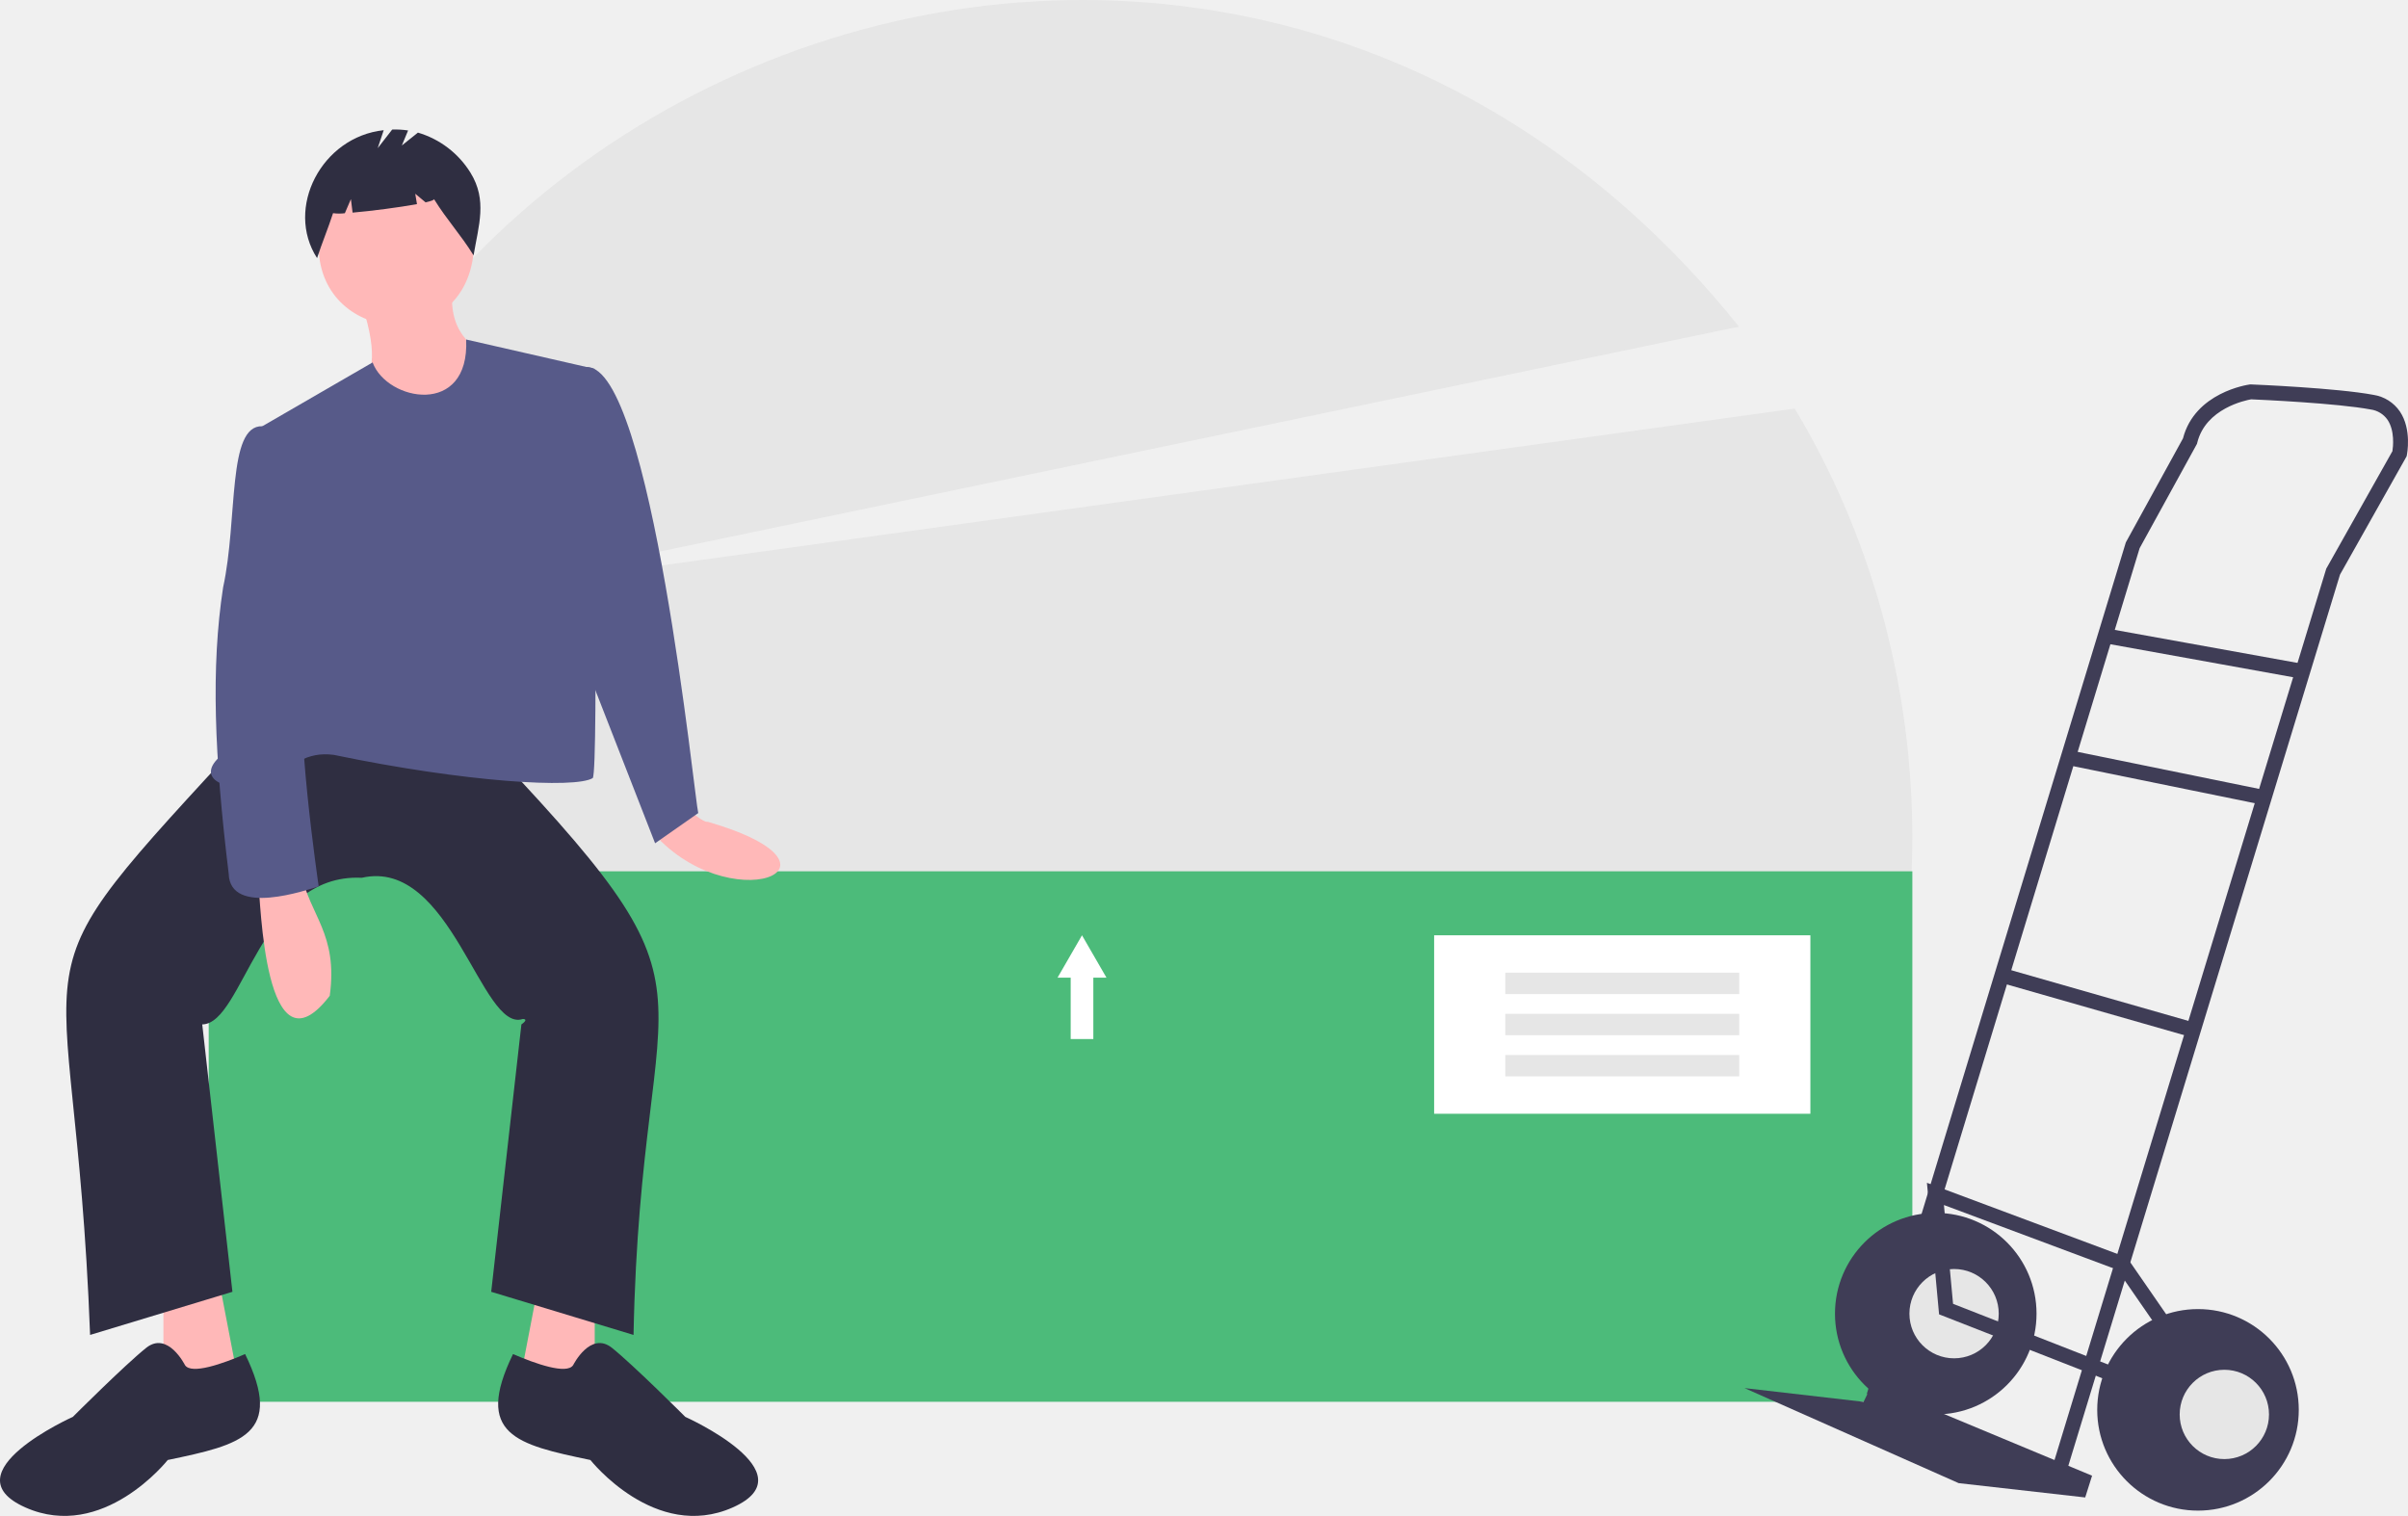
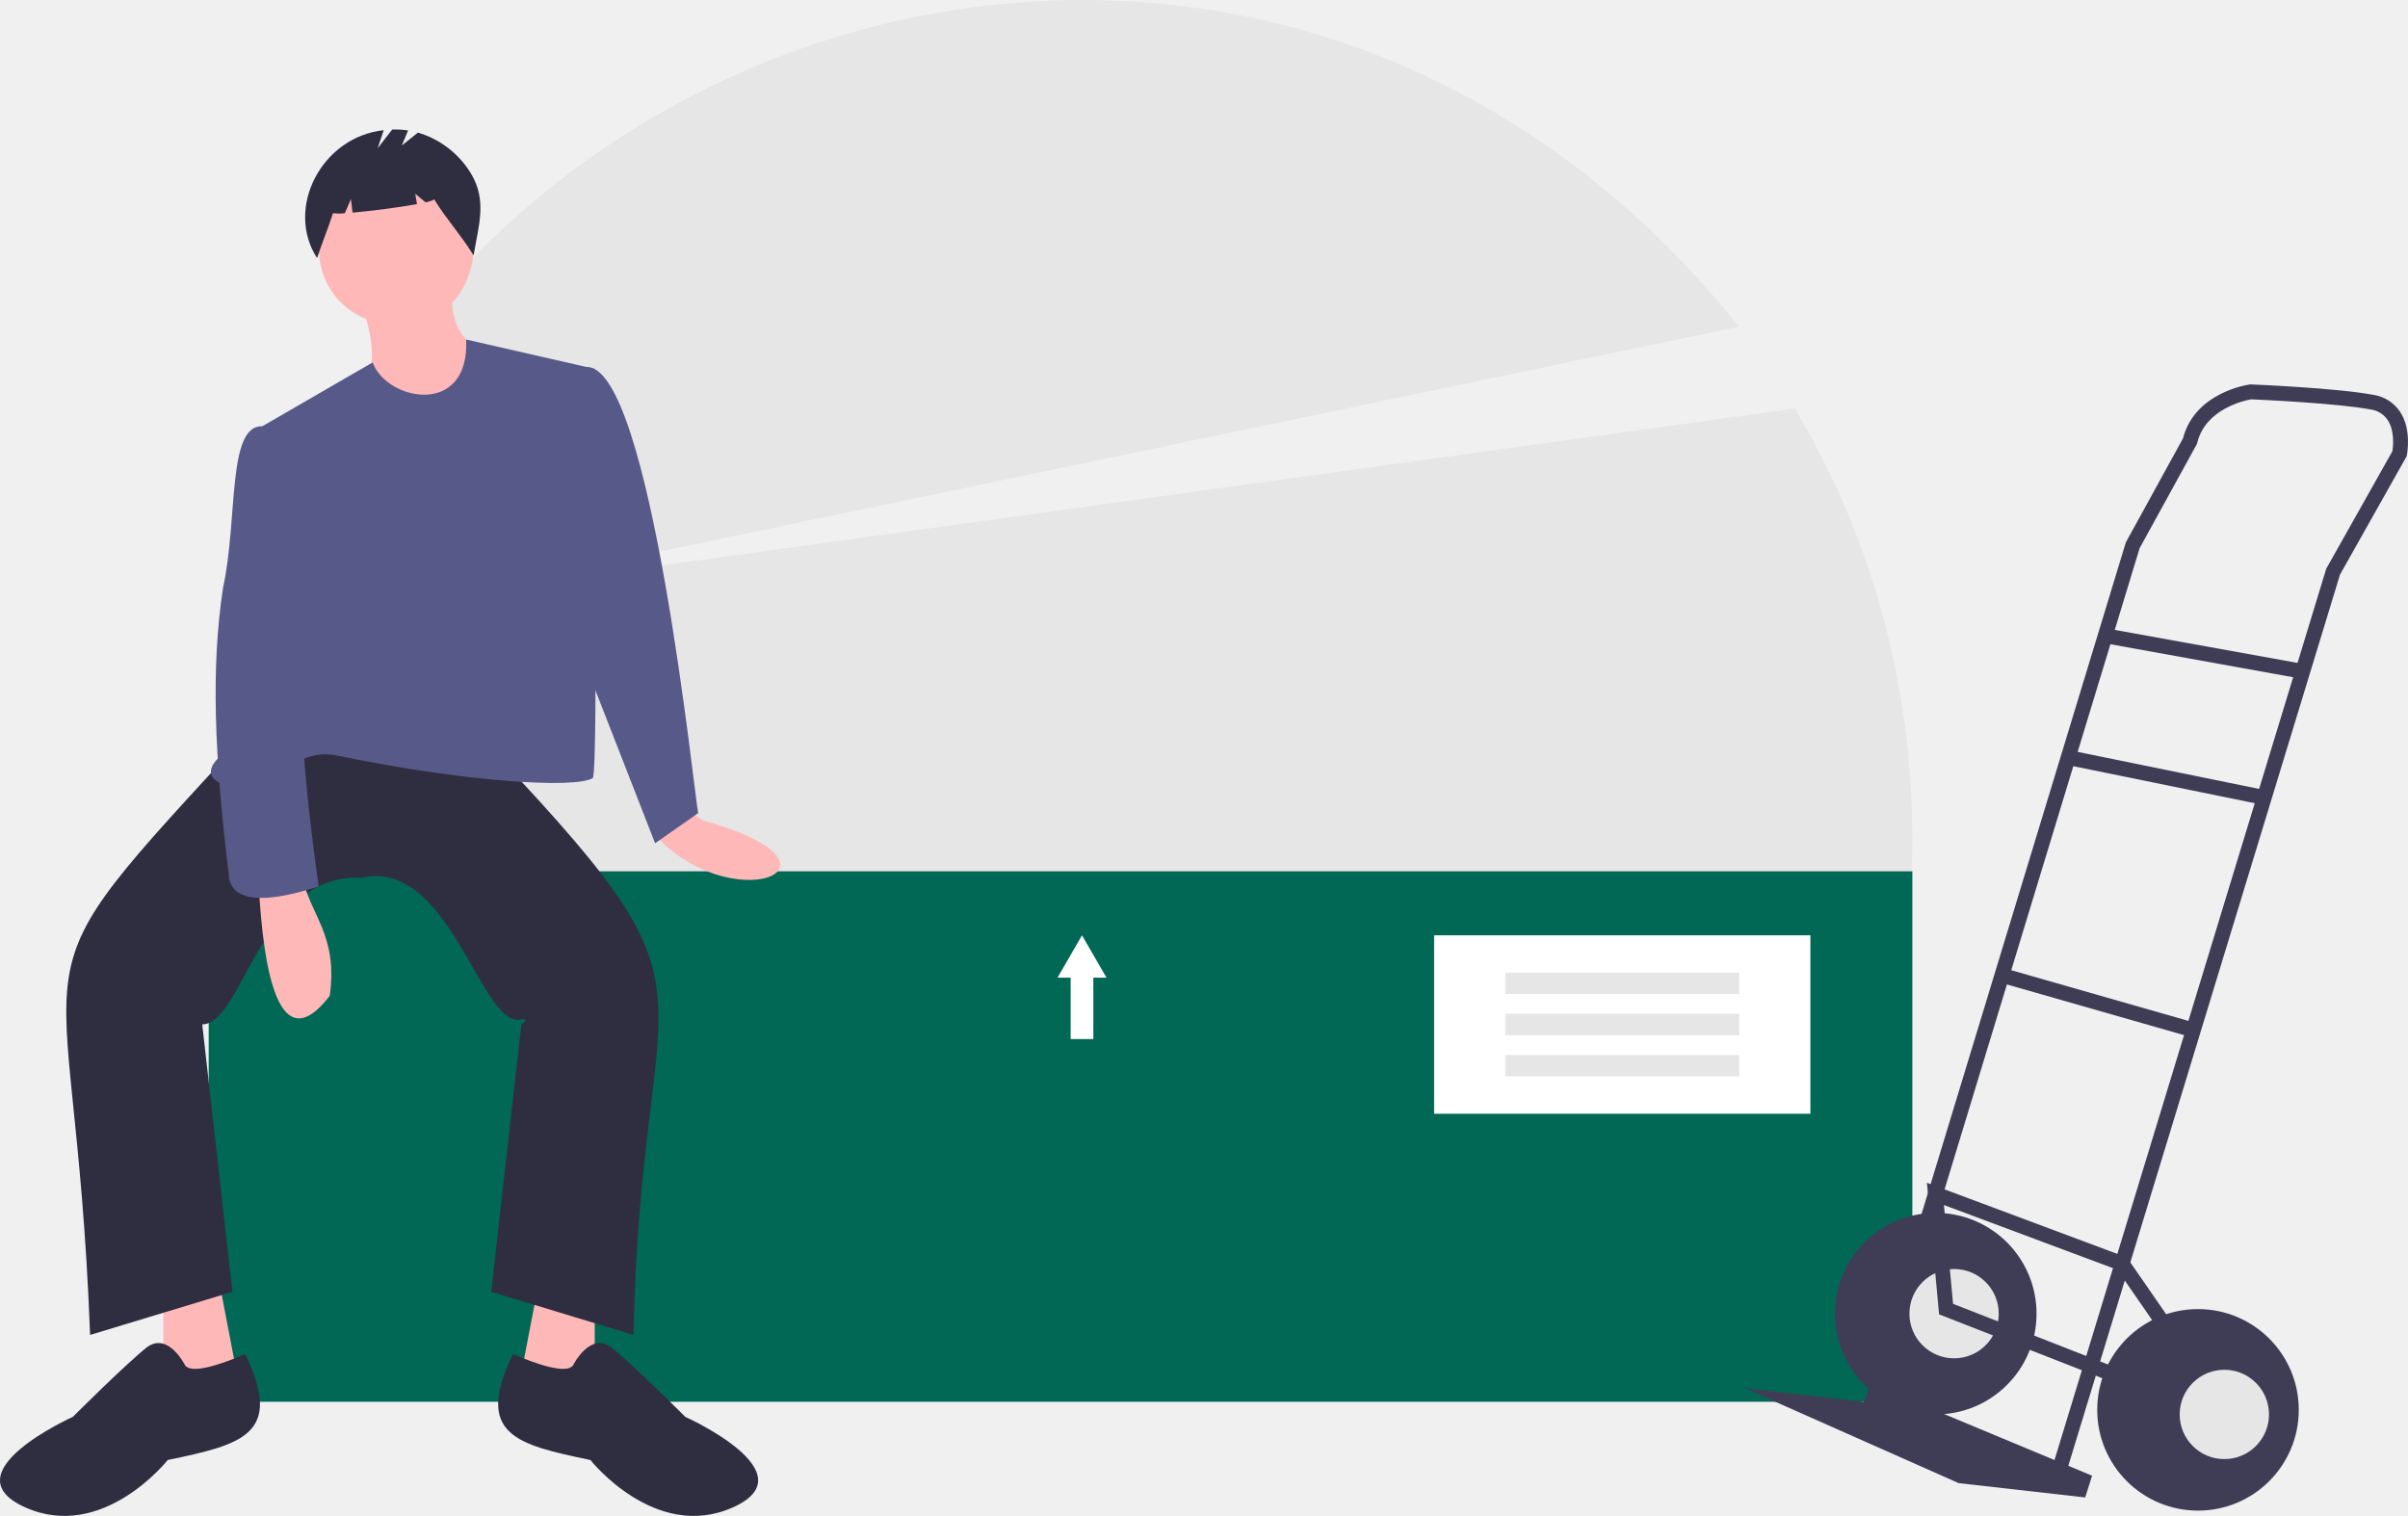
- <svg xmlns="http://www.w3.org/2000/svg" id="a1b0a4cf-944a-4145-95be-ec0eea83b7fc" data-name="Layer 1" width="885.558" height="557.519" viewBox="0 0 885.558 557.519">
+ <svg xmlns="http://www.w3.org/2000/svg" data-name="Layer 1" width="885.558" height="557.519" viewBox="0 0 885.558 557.519">
  <path d="M838.812,592.352C875.238,501.284,864.219,399.598,817.24,321.5L325.466,389.592l471.276-98.217c-198.623-247.685-585.213-83.398-547.948,229.321Z" transform="translate(-157.221 -171.2406)" fill="#e6e6e6" />
-   <rect x="76.753" y="320.445" width="626.526" height="195.095" fill="#4cbb7a" />
+   <rect x="76.753" y="320.445" width="626.526" height="195.095" fill="#006855" />
  <path d="M408.706,467.893c5.621,4.365,7.677,5.775,8.874,5.596,58,16.89,7.154,36.683-21.026,3.085Z" transform="translate(-157.221 -171.2406)" fill="#ffb8b8" />
  <polygon points="60.099 475.093 60.099 514.747 88.649 513.161 80.719 471.921 60.099 475.093" fill="#ffb8b8" />
  <polygon points="218.713 475.093 218.713 514.747 190.162 513.161 198.093 471.921 218.713 475.093" fill="#ffb8b8" />
  <path d="M288.696,441.722l42.826-1.586c98.794,103.571,61.432,79.949,58.687,222.06L337.866,646.334l11.103-98.341c.006-.004,2.929-1.953.499-1.997-15.196,5.222-26.284-59.437-59.186-51.931-37.441-1.791-43.536,53.75-58.687,53.929L242.698,646.334,190.355,662.195c-5.861-156.166-34.583-120.888,58.687-222.06Z" transform="translate(-157.221 -171.2406)" fill="#2f2e41" />
  <path d="M225.25,673.298s-6.345-12.689-14.275-6.345-26.964,25.378-26.964,25.378-45.998,20.62-17.448,33.309,52.343-17.448,52.343-17.448c27.194-5.671,42.88-9.301,28.458-38.964C239.176,672.773,227.59,676.874,225.25,673.298Z" transform="translate(-157.221 -171.2406)" fill="#2f2e41" />
  <path d="M368.003,673.298s6.345-12.689,14.275-6.345,26.964,25.378,26.964,25.378,45.998,20.62,17.448,33.309-52.343-17.448-52.343-17.448c-27.194-5.671-42.88-9.301-28.458-38.964C354.077,672.773,365.664,676.874,368.003,673.298Z" transform="translate(-157.221 -171.2406)" fill="#2f2e41" />
  <path d="M331.522,262.488c-2.359,39.486-56.248,36.009-57.101-0C276.78,223.002,330.669,226.479,331.522,262.488Z" transform="translate(-157.221 -171.2406)" fill="#ffb8b8" />
  <path d="M290.282,283.108c13.876,41.938-18.884,19.105,26.964,52.343l17.448-34.895s-12.689-4.758-11.103-22.206Z" transform="translate(-157.221 -171.2406)" fill="#ffb8b8" />
  <path d="M375.934,306.9,328.652,296.107c1.33,28.51-29.095,22.772-34.404,8.431l-45.205,26.154c18.974,70.667,14.165,73.583-11.103,118.961-9.643,8.806,4.778,13.853,17.334,9.034,9.576-5.91,14.439-11.162,24.7-9.826,48.485,10.096,88.848,12.479,95.236,8.534C377.495,454.123,375.143,307.468,375.934,306.9Z" transform="translate(-157.221 -171.2406)" fill="#575a89" />
  <path d="M363.245,310.072c1.586,0,9.757-3.842,9.757-3.842,23.771-.401,39.723,159.497,41,164.042l-15.861,11.103-25.378-65.032Z" transform="translate(-157.221 -171.2406)" fill="#575a89" />
  <path d="M252.215,495.651c.811,5.986,2.191,73.211,26.273,41.809,3.159-22.91-7.582-29.749-10.411-44.981Z" transform="translate(-157.221 -171.2406)" fill="#ffb8b8" />
  <path d="M258.559,330.692l-4.86-2.694c-13.029-.428-8.923,34.061-14.435,59.319-4.503,29.425-3.221,61.87,2.062,105.247.462,15.918,28.973,5.89,33.094,4.673,0,0-9.517-65.032-4.758-76.135S258.559,330.692,258.559,330.692Z" transform="translate(-157.221 -171.2406)" fill="#575a89" />
  <path d="M330.274,234.81a34.029,34.029,0,0,0-19.357-14.798l-5.918,4.735,2.301-5.522a31.326,31.326,0,0,0-5.849-.338l-5.325,6.846,2.204-6.612c-22.849,2.453-36.368,28.683-24.506,47.041,1.83-5.623,4.051-10.9,5.881-16.523a16.644,16.644,0,0,0,4.336.021l2.226-5.195.622,4.975c6.9-.601,17.135-1.921,23.676-3.13l-.636-3.816,3.806,3.171c2.004-.461,3.194-.88,3.096-1.2,4.865,7.843,9.686,12.853,14.551,20.696C333.227,254.098,336.488,244.902,330.274,234.81Z" transform="translate(-157.221 -171.2406)" fill="#2f2e41" />
  <rect x="527.412" y="343.979" width="138.367" height="65.636" fill="#fff" />
  <rect x="553.578" y="357.727" width="86.036" height="7.87" fill="#e6e6e6" />
  <rect x="553.578" y="372.862" width="86.036" height="7.87" fill="#e6e6e6" />
  <rect x="553.578" y="387.997" width="86.036" height="7.87" fill="#e6e6e6" />
  <polygon points="406.916 359.57 402.415 351.775 397.915 343.979 393.414 351.775 388.913 359.57 393.749 359.57 393.749 382.144 402.08 382.144 402.08 359.57 406.916 359.57" fill="#fff" />
  <circle cx="711.888" cy="483.133" r="37.06" fill="#3f3d56" />
  <circle cx="718.626" cy="483.133" r="16.424" fill="#e6e6e6" />
  <polygon points="688.515 509.033 769.374 542.724 766.847 550.726 720.311 545.461 641.558 510.507 685.356 515.561 688.515 509.033" fill="#3f3d56" />
  <path d="M917.211,712.447l100.565-329.887,24.49-43.491.086-.42c.079-.384,1.877-9.474-2.546-16.057a14.419,14.419,0,0,0-9.738-6.134c-13.516-2.534-43.754-3.783-45.034-3.835l-.241-.01-.239.033c-.826.113-20.151,2.937-24.519,19.812l-21.024,38.264-.083.272L843.749,683.899l5.238,1.593,95.094-312.633,21.095-38.393.086-.353c3.089-12.698,17.857-15.669,19.821-16.009,3.089.132,31.509,1.396,43.976,3.734a9.029,9.029,0,0,1,6.191,3.789c2.726,4.036,2.044,9.979,1.803,11.541l-24.34,43.225-.087.285L911.974,710.85Z" transform="translate(-157.221 -171.2406)" fill="#3f3d56" />
  <rect x="965.006" y="374.708" width="5.475" height="73.805" transform="translate(233.4631 1119.547) rotate(-79.76214)" fill="#3f3d56" />
  <rect x="951.121" y="420.405" width="5.475" height="73.599" transform="translate(157.9235 1129.128) rotate(-78.46469)" fill="#3f3d56" />
  <rect x="925.909" y="503.385" width="5.475" height="73.23" transform="translate(-3.20879 1113.022) rotate(-74.03214)" fill="#3f3d56" />
  <polygon points="784.589 511.372 786.585 506.273 718.249 479.515 714.893 443.181 778.675 467.004 799.338 496.902 803.843 493.79 782.201 462.476 708.64 435 713.108 483.382 784.589 511.372" fill="#3f3d56" />
  <circle cx="808.329" cy="518.509" r="37.06" fill="#3f3d56" />
  <circle cx="818.015" cy="520.193" r="16.424" fill="#e6e6e6" />
</svg>
